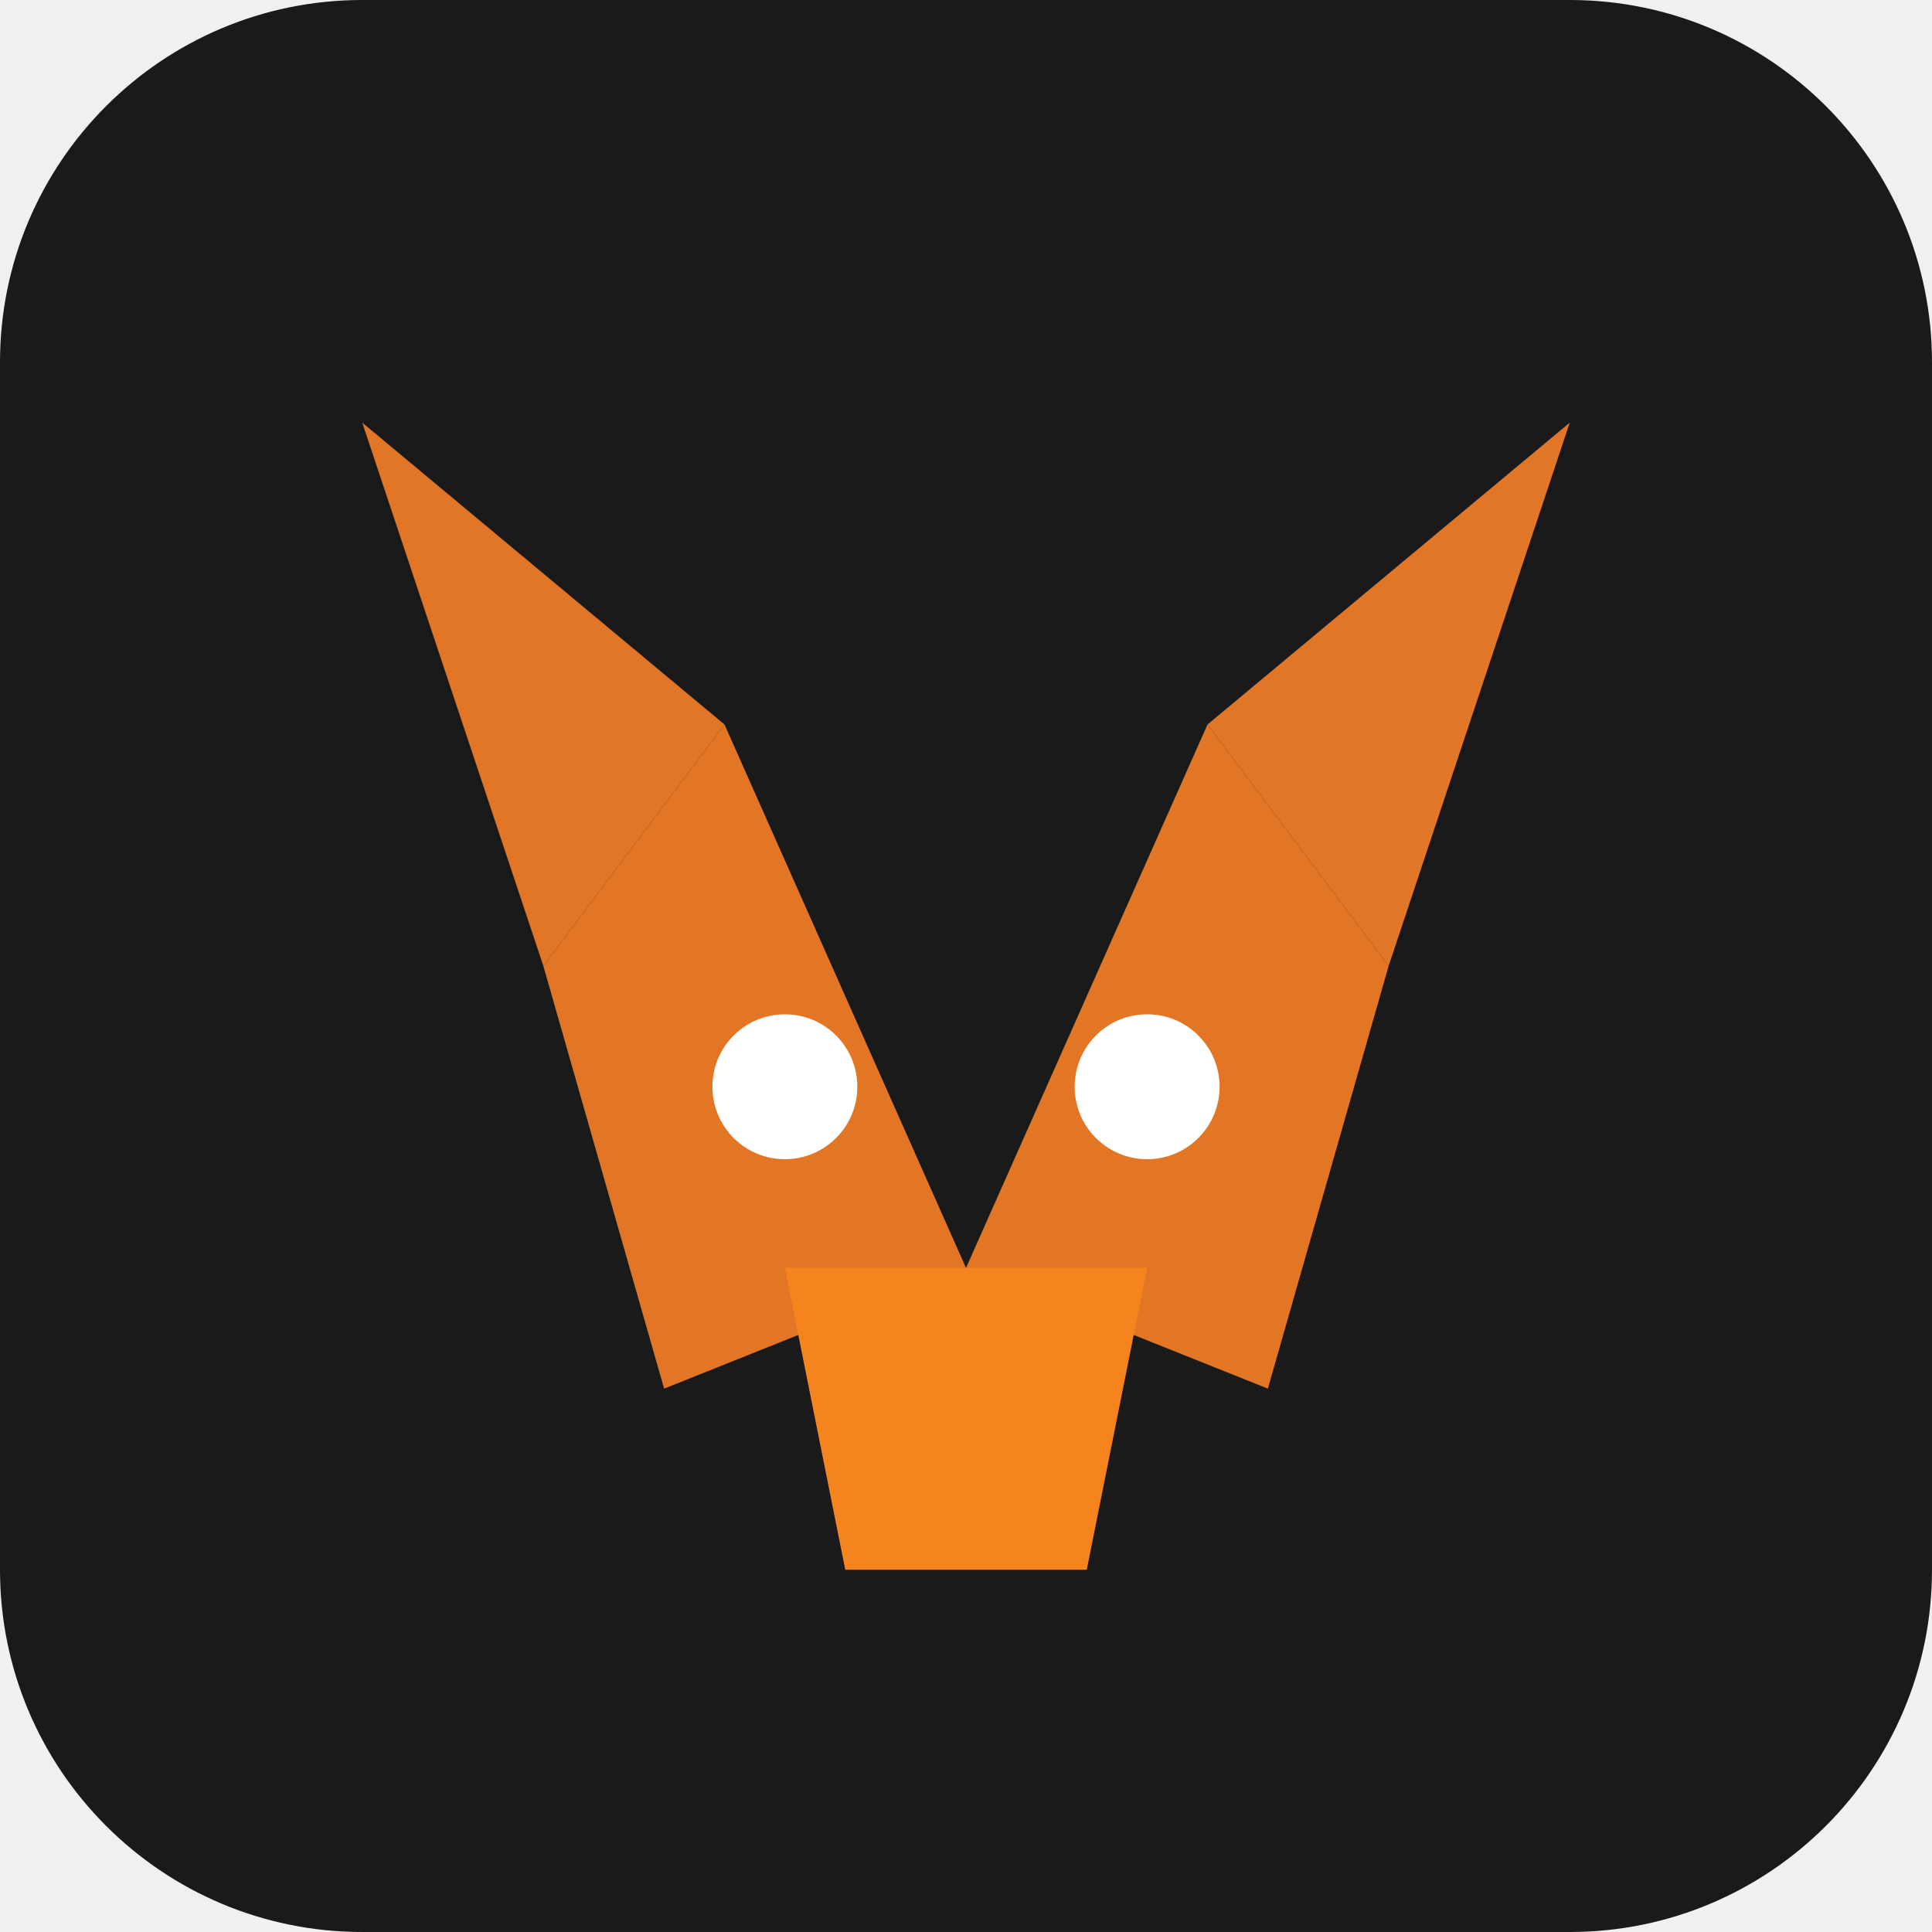
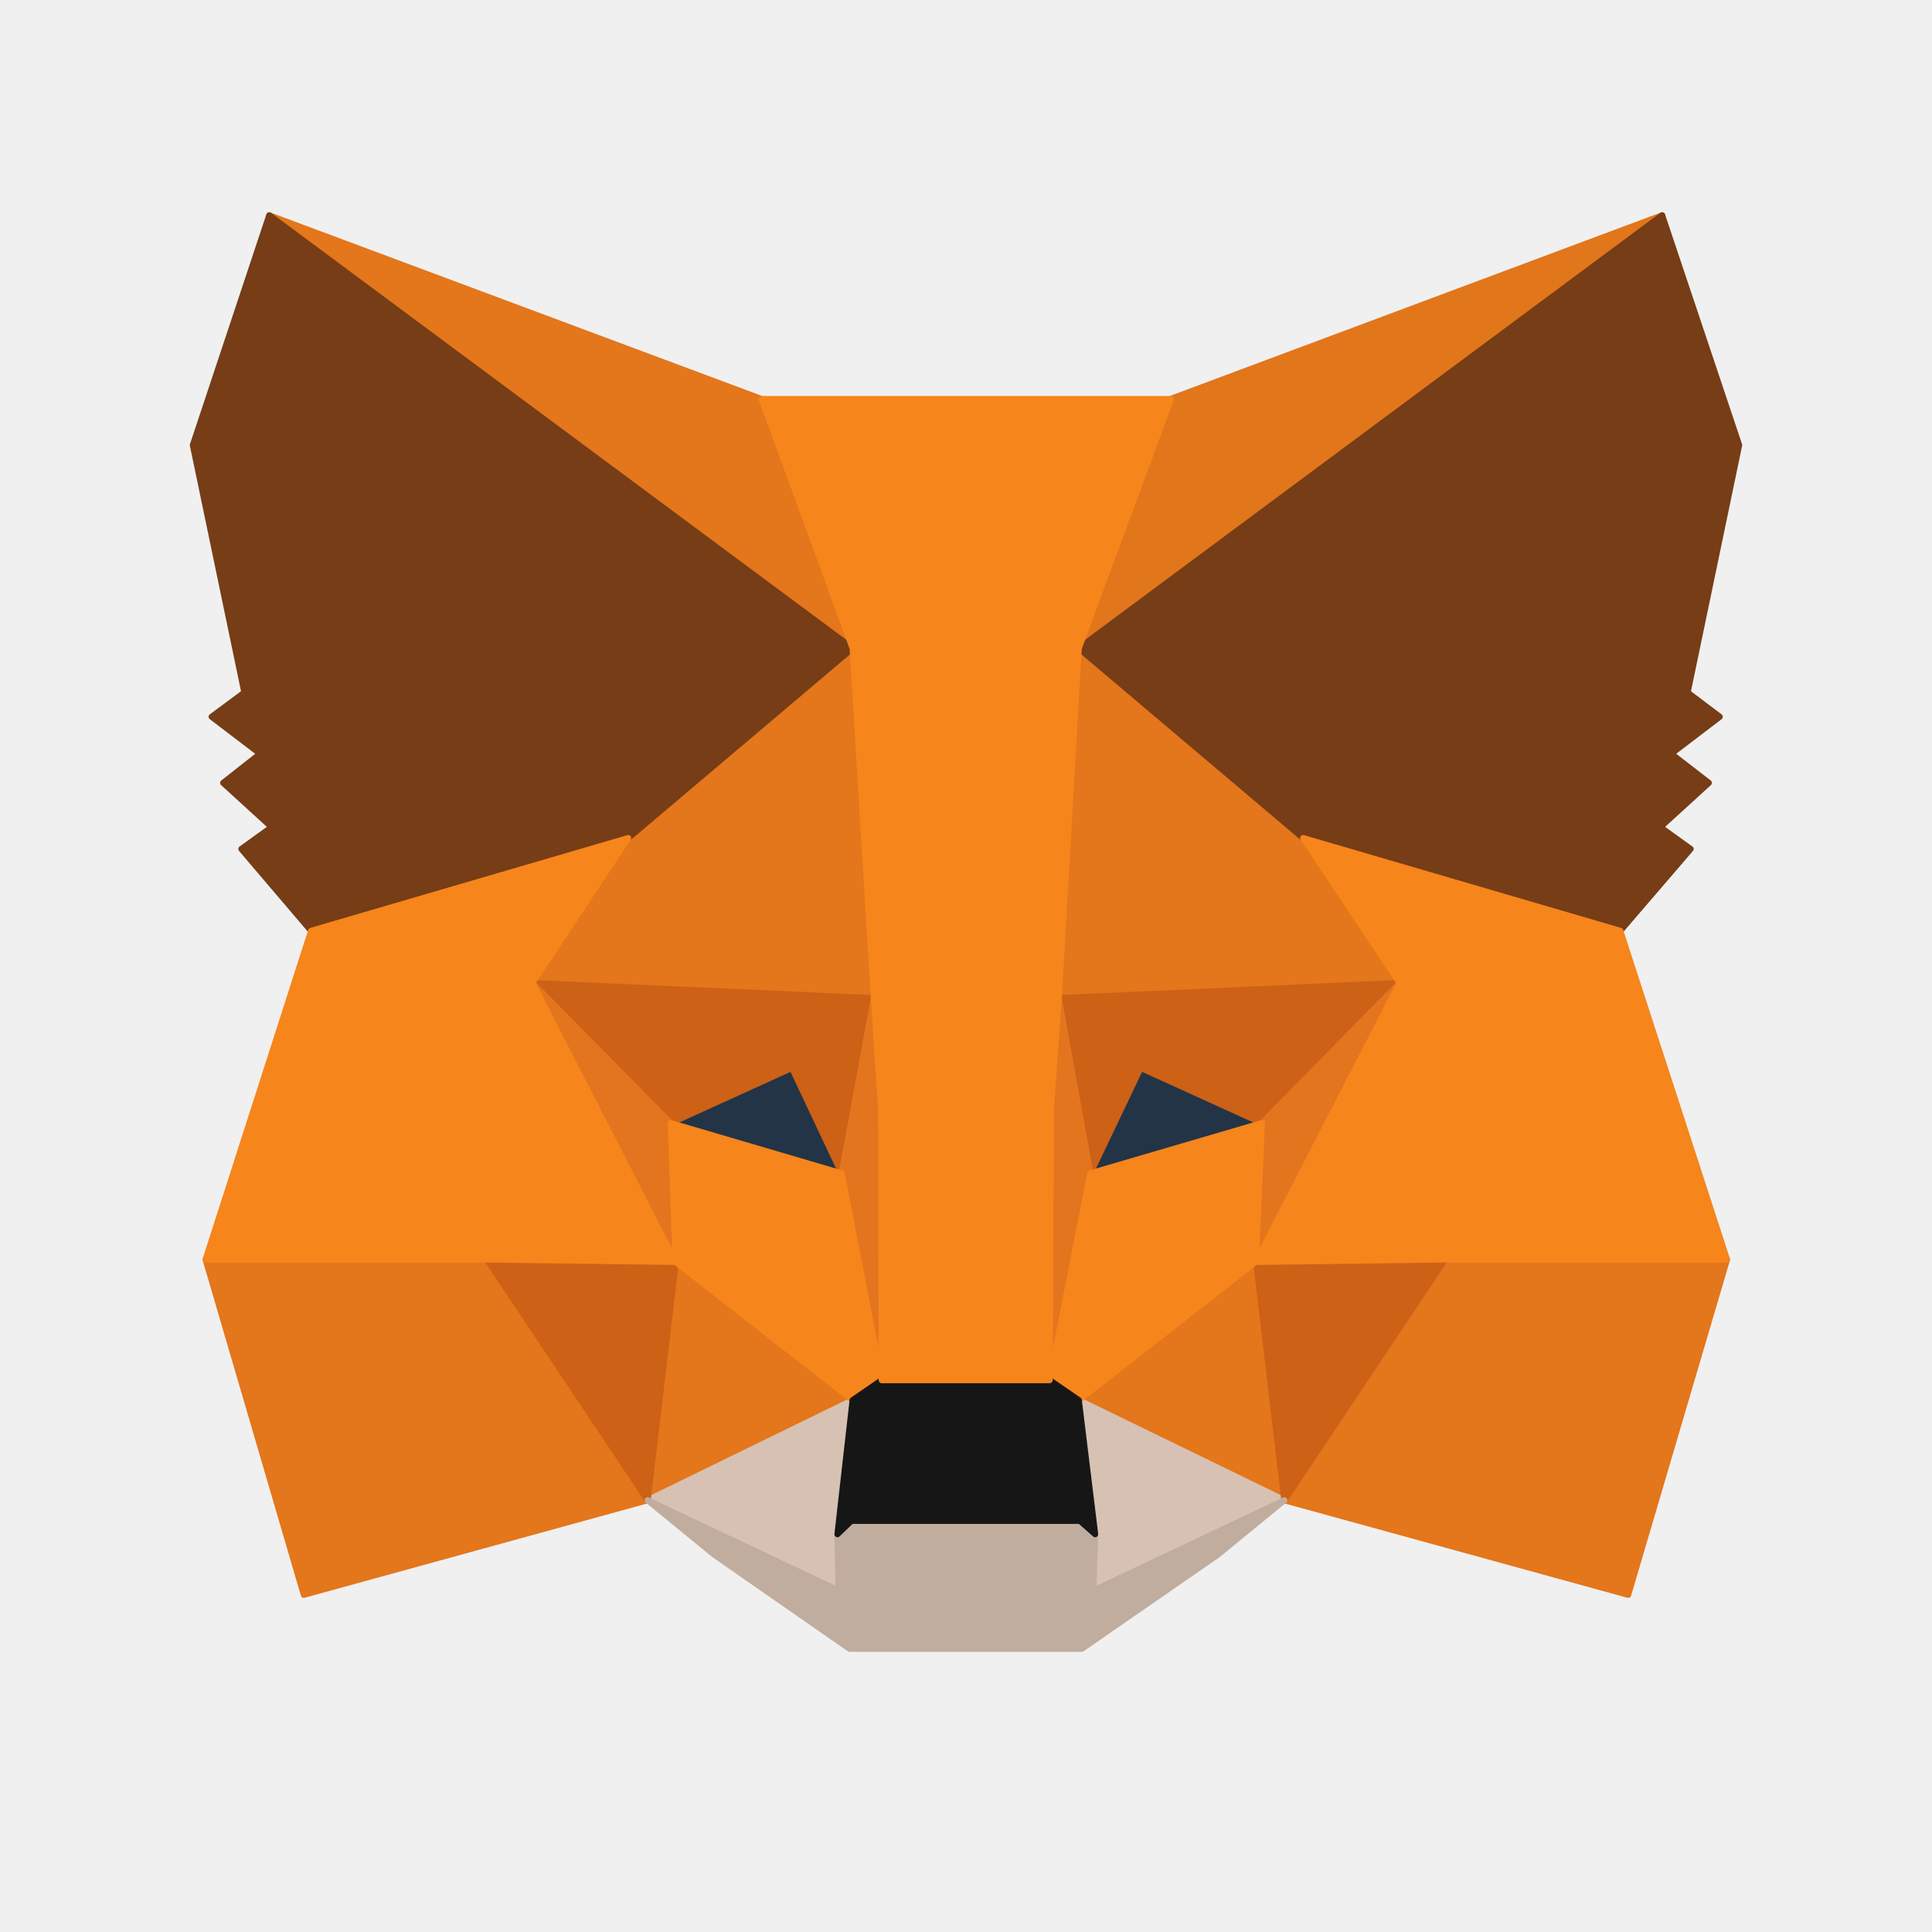
- <svg xmlns="http://www.w3.org/2000/svg" viewBox="0 0 32 32" width="32" height="32">
-   <rect width="32" height="32" rx="6" fill="#1A1A1A" />
-   <g transform="translate(4 5)">
-     <polygon points="2,2 8,7 5,11" fill="#E17726" />
-     <polygon points="22,2 16,7 19,11" fill="#E17726" />
-     <polygon points="5,11 8,7 12,16 7,18" fill="#E27625" />
-     <polygon points="19,11 16,7 12,16 17,18" fill="#E27625" />
-     <polygon points="9,16 12,16 15,16 14,21 10,21" fill="#F5841F" />
-     <circle cx="9" cy="13" r="1.2" fill="#FFFFFF" />
-     <circle cx="15" cy="13" r="1.2" fill="#FFFFFF" />
-   </g>
+ <svg xmlns="http://www.w3.org/2000/svg" xml:space="preserve" id="Layer_1" x="0" y="0" version="1.1" viewBox="0 0 318.6 318.6">
+   <style>
+     .st1,.st6{fill:#e4761b;stroke:#e4761b;stroke-linecap:round;stroke-linejoin:round}.st6{fill:#f6851b;stroke:#f6851b}
+   </style>
+   <path fill="#e2761b" stroke="#e2761b" stroke-linecap="round" stroke-linejoin="round" d="m274.1 35.5-99.5 73.9L193 65.8z" />
+   <path d="m44.4 35.5 98.7 74.6-17.5-44.3zm193.9 171.3-26.5 40.6 56.7 15.6 16.3-55.3zm-204.4.9L50.1 263l56.7-15.6-26.5-40.6z" class="st1" />
+   <path d="m103.6 138.2-15.8 23.9 56.3 2.5-2-60.5zm111.3 0-39-34.8-1.3 61.2 56.2-2.5zM106.8 247.4l33.8-16.5-29.2-22.8zm71.1-16.5 33.9 16.5-4.7-39.3z" class="st1" />
+   <path fill="#d7c1b3" stroke="#d7c1b3" stroke-linecap="round" stroke-linejoin="round" d="m211.8 247.4-33.9-16.5 2.7 22.1-.3 9.3zm-105 0 31.5 14.9-.2-9.3 2.5-22.1z" />
+   <path fill="#233447" stroke="#233447" stroke-linecap="round" stroke-linejoin="round" d="m138.8 193.5-28.2-8.3 19.9-9.1zm40.9 0 8.3-17.4 20 9.1z" />
+   <path fill="#cd6116" stroke="#cd6116" stroke-linecap="round" stroke-linejoin="round" d="m106.8 247.4 4.8-40.6-31.3.9zM207 206.8l4.8 40.6 26.5-39.7zm23.8-44.7-56.2 2.5 5.2 28.9 8.3-17.4 20 9.1zm-120.2 23.1 20-9.1 8.2 17.4 5.3-28.9-56.3-2.5z" />
+   <path fill="#e4751f" stroke="#e4751f" stroke-linecap="round" stroke-linejoin="round" d="m87.8 162.1 23.6 46-.8-22.9zm120.3 23.1-1 22.9 23.7-46zm-64-20.6-5.3 28.9 6.6 34.1 1.5-44.9zm30.5 0-2.7 18 1.2 45 6.7-34.1z" />
+   <path d="m179.8 193.5-6.7 34.1 4.8 3.3 29.2-22.8 1-22.9zm-69.2-8.3.8 22.9 29.2 22.8 4.8-3.3-6.6-34.1z" class="st6" />
+   <path fill="#c0ad9e" stroke="#c0ad9e" stroke-linecap="round" stroke-linejoin="round" d="m180.3 262.3.3-9.3-2.5-2.2h-37.7l-2.3 2.2.2 9.3-31.5-14.9 11 9 22.3 15.5h38.3l22.4-15.5 11-9z" />
+   <path fill="#161616" stroke="#161616" stroke-linecap="round" stroke-linejoin="round" d="m177.9 230.9-4.8-3.3h-27.7l-4.8 3.3-2.5 22.1 2.3-2.2h37.7l2.5 2.2z" />
+   <path fill="#763d16" stroke="#763d16" stroke-linecap="round" stroke-linejoin="round" d="m278.3 114.2 8.5-40.8-12.7-37.9-96.2 71.4 37 31.3 52.3 15.3 11.6-13.5-5-3.6 8-7.3-6.2-4.8 8-6.1zM31.8 73.4l8.5 40.8-5.4 4 8 6.1-6.1 4.8 8 7.3-5 3.6 11.5 13.5 52.3-15.3 37-31.3-96.2-71.4z" />
+   <path d="m267.2 153.5-52.3-15.3 15.9 23.9-23.7 46 31.2-.4h46.5zm-163.6-15.3-52.3 15.3-17.4 54.2h46.4l31.1.4-23.6-46zm71 26.4 3.3-57.7 15.2-41.1h-67.5l15 41.1 3.5 57.7 1.2 18.2.1 44.8h27.7l.2-44.8z" class="st6" />
</svg>
